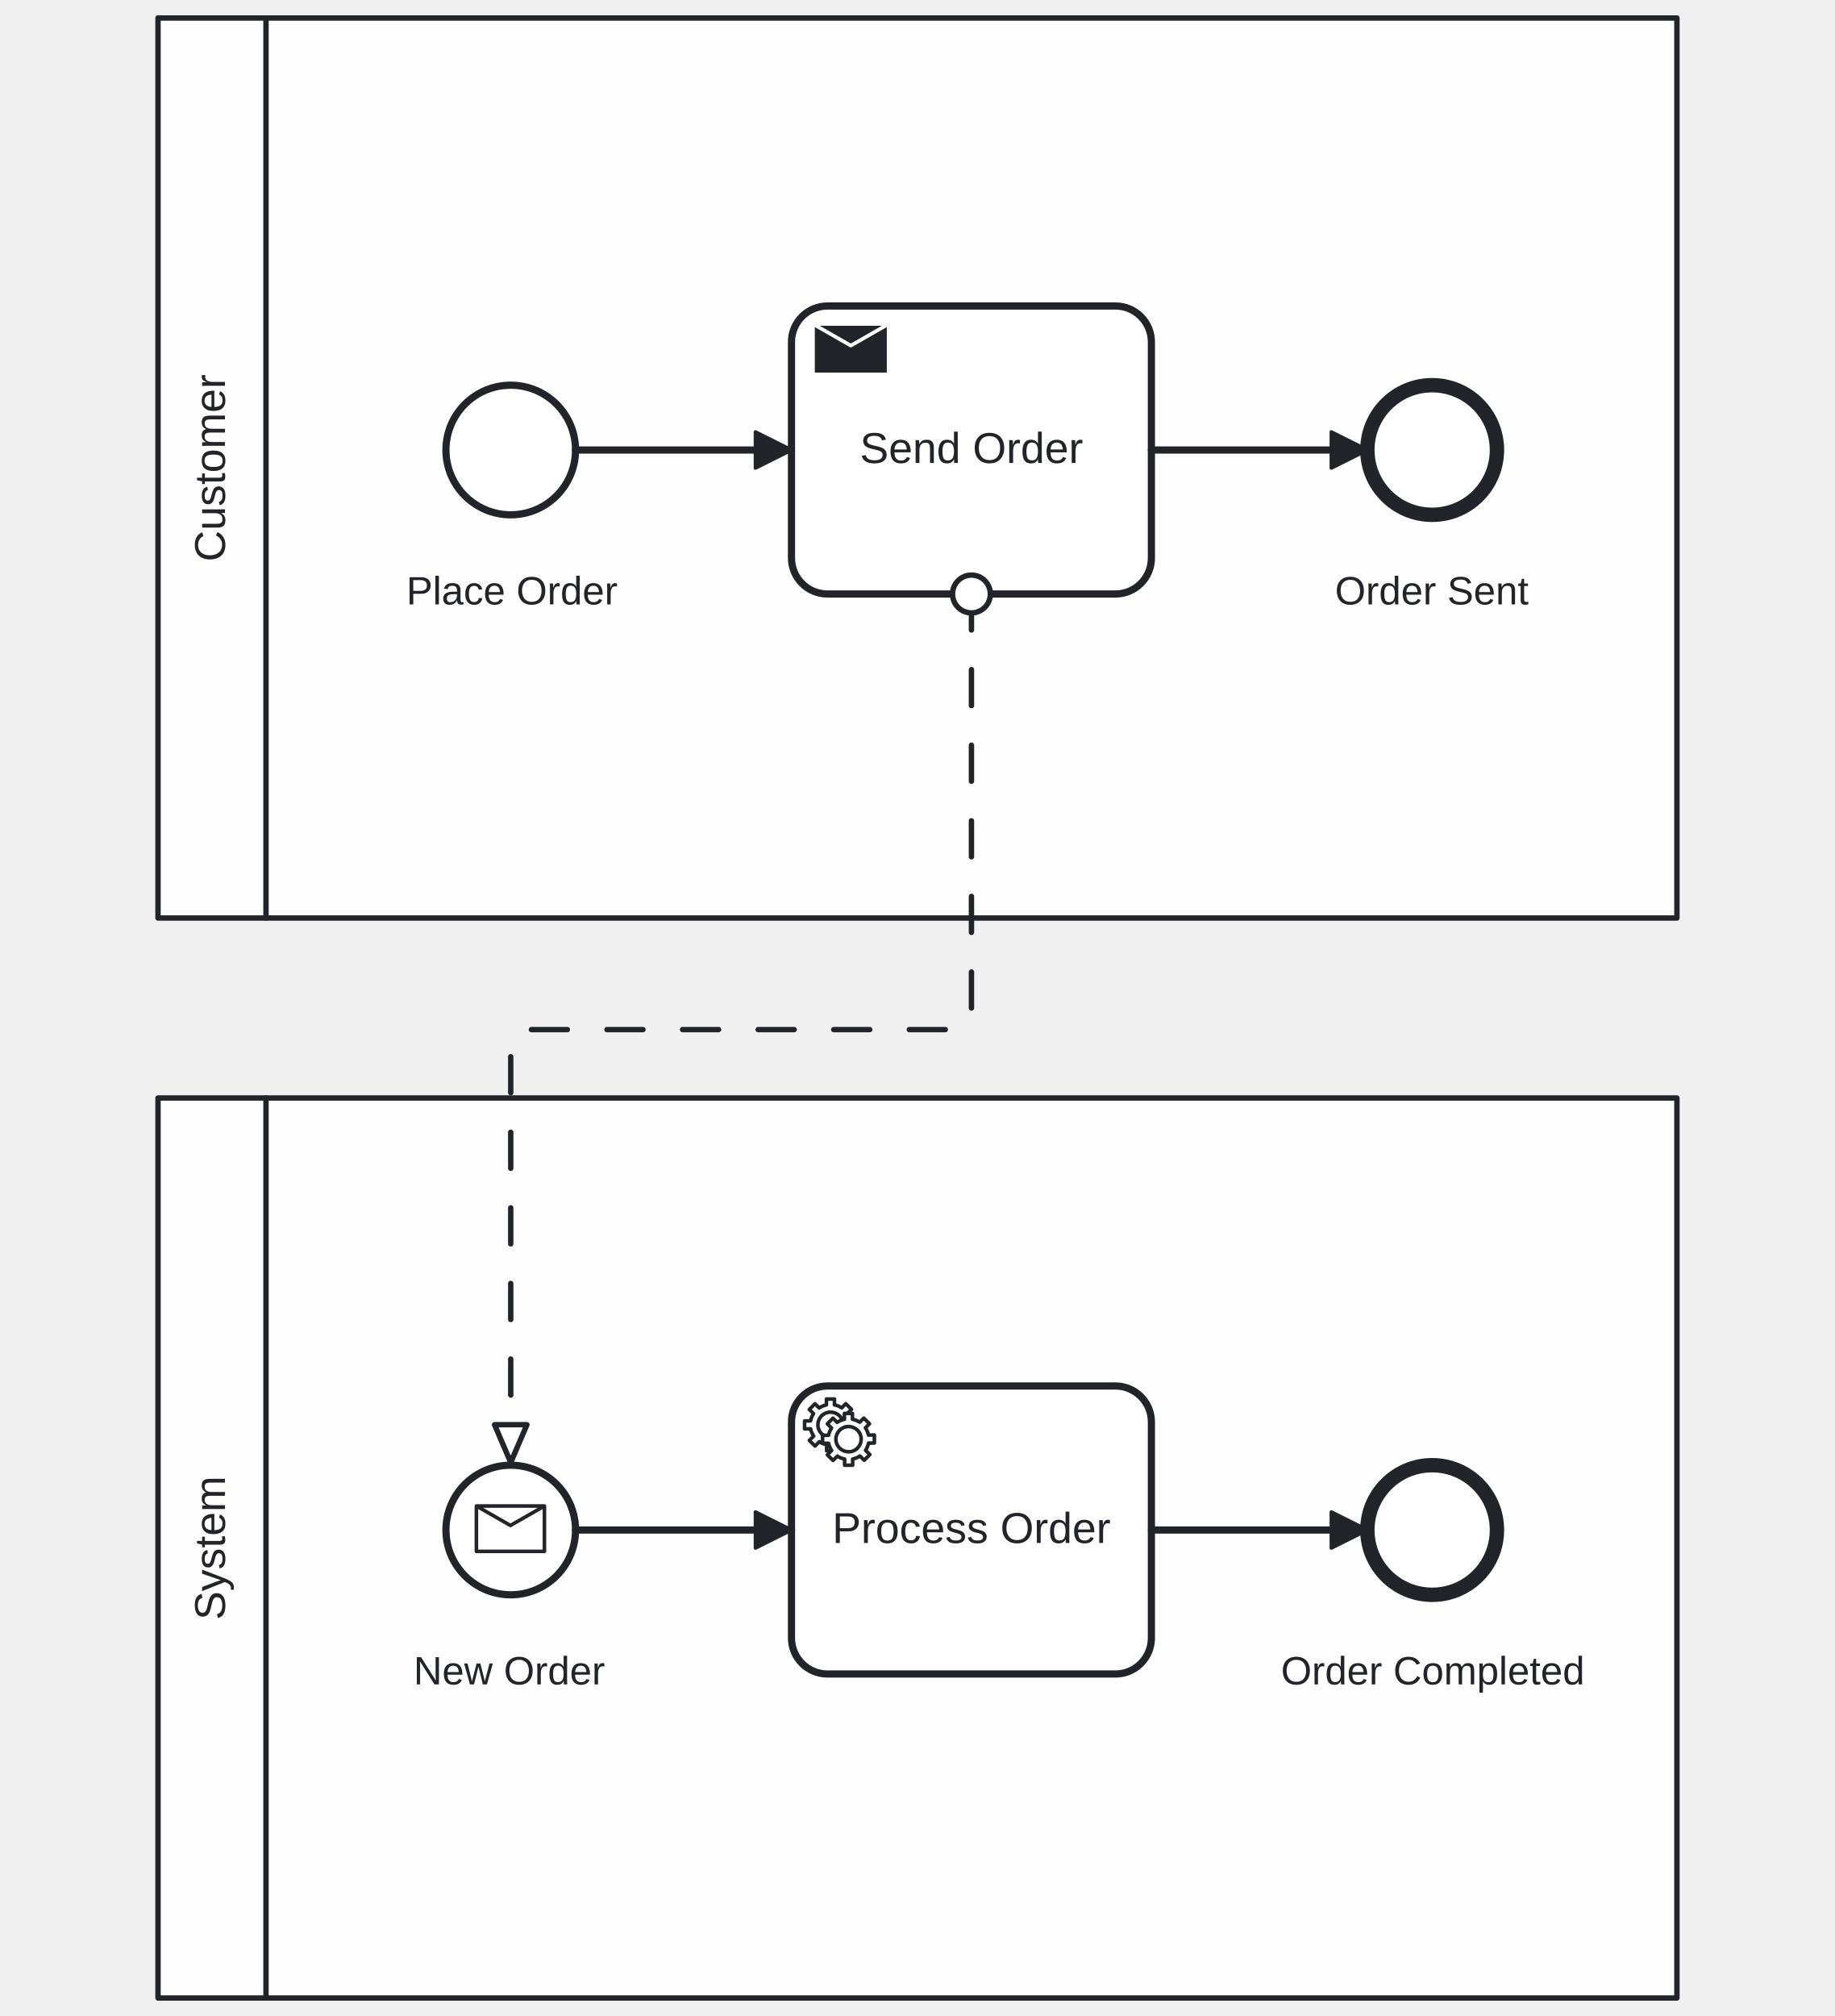
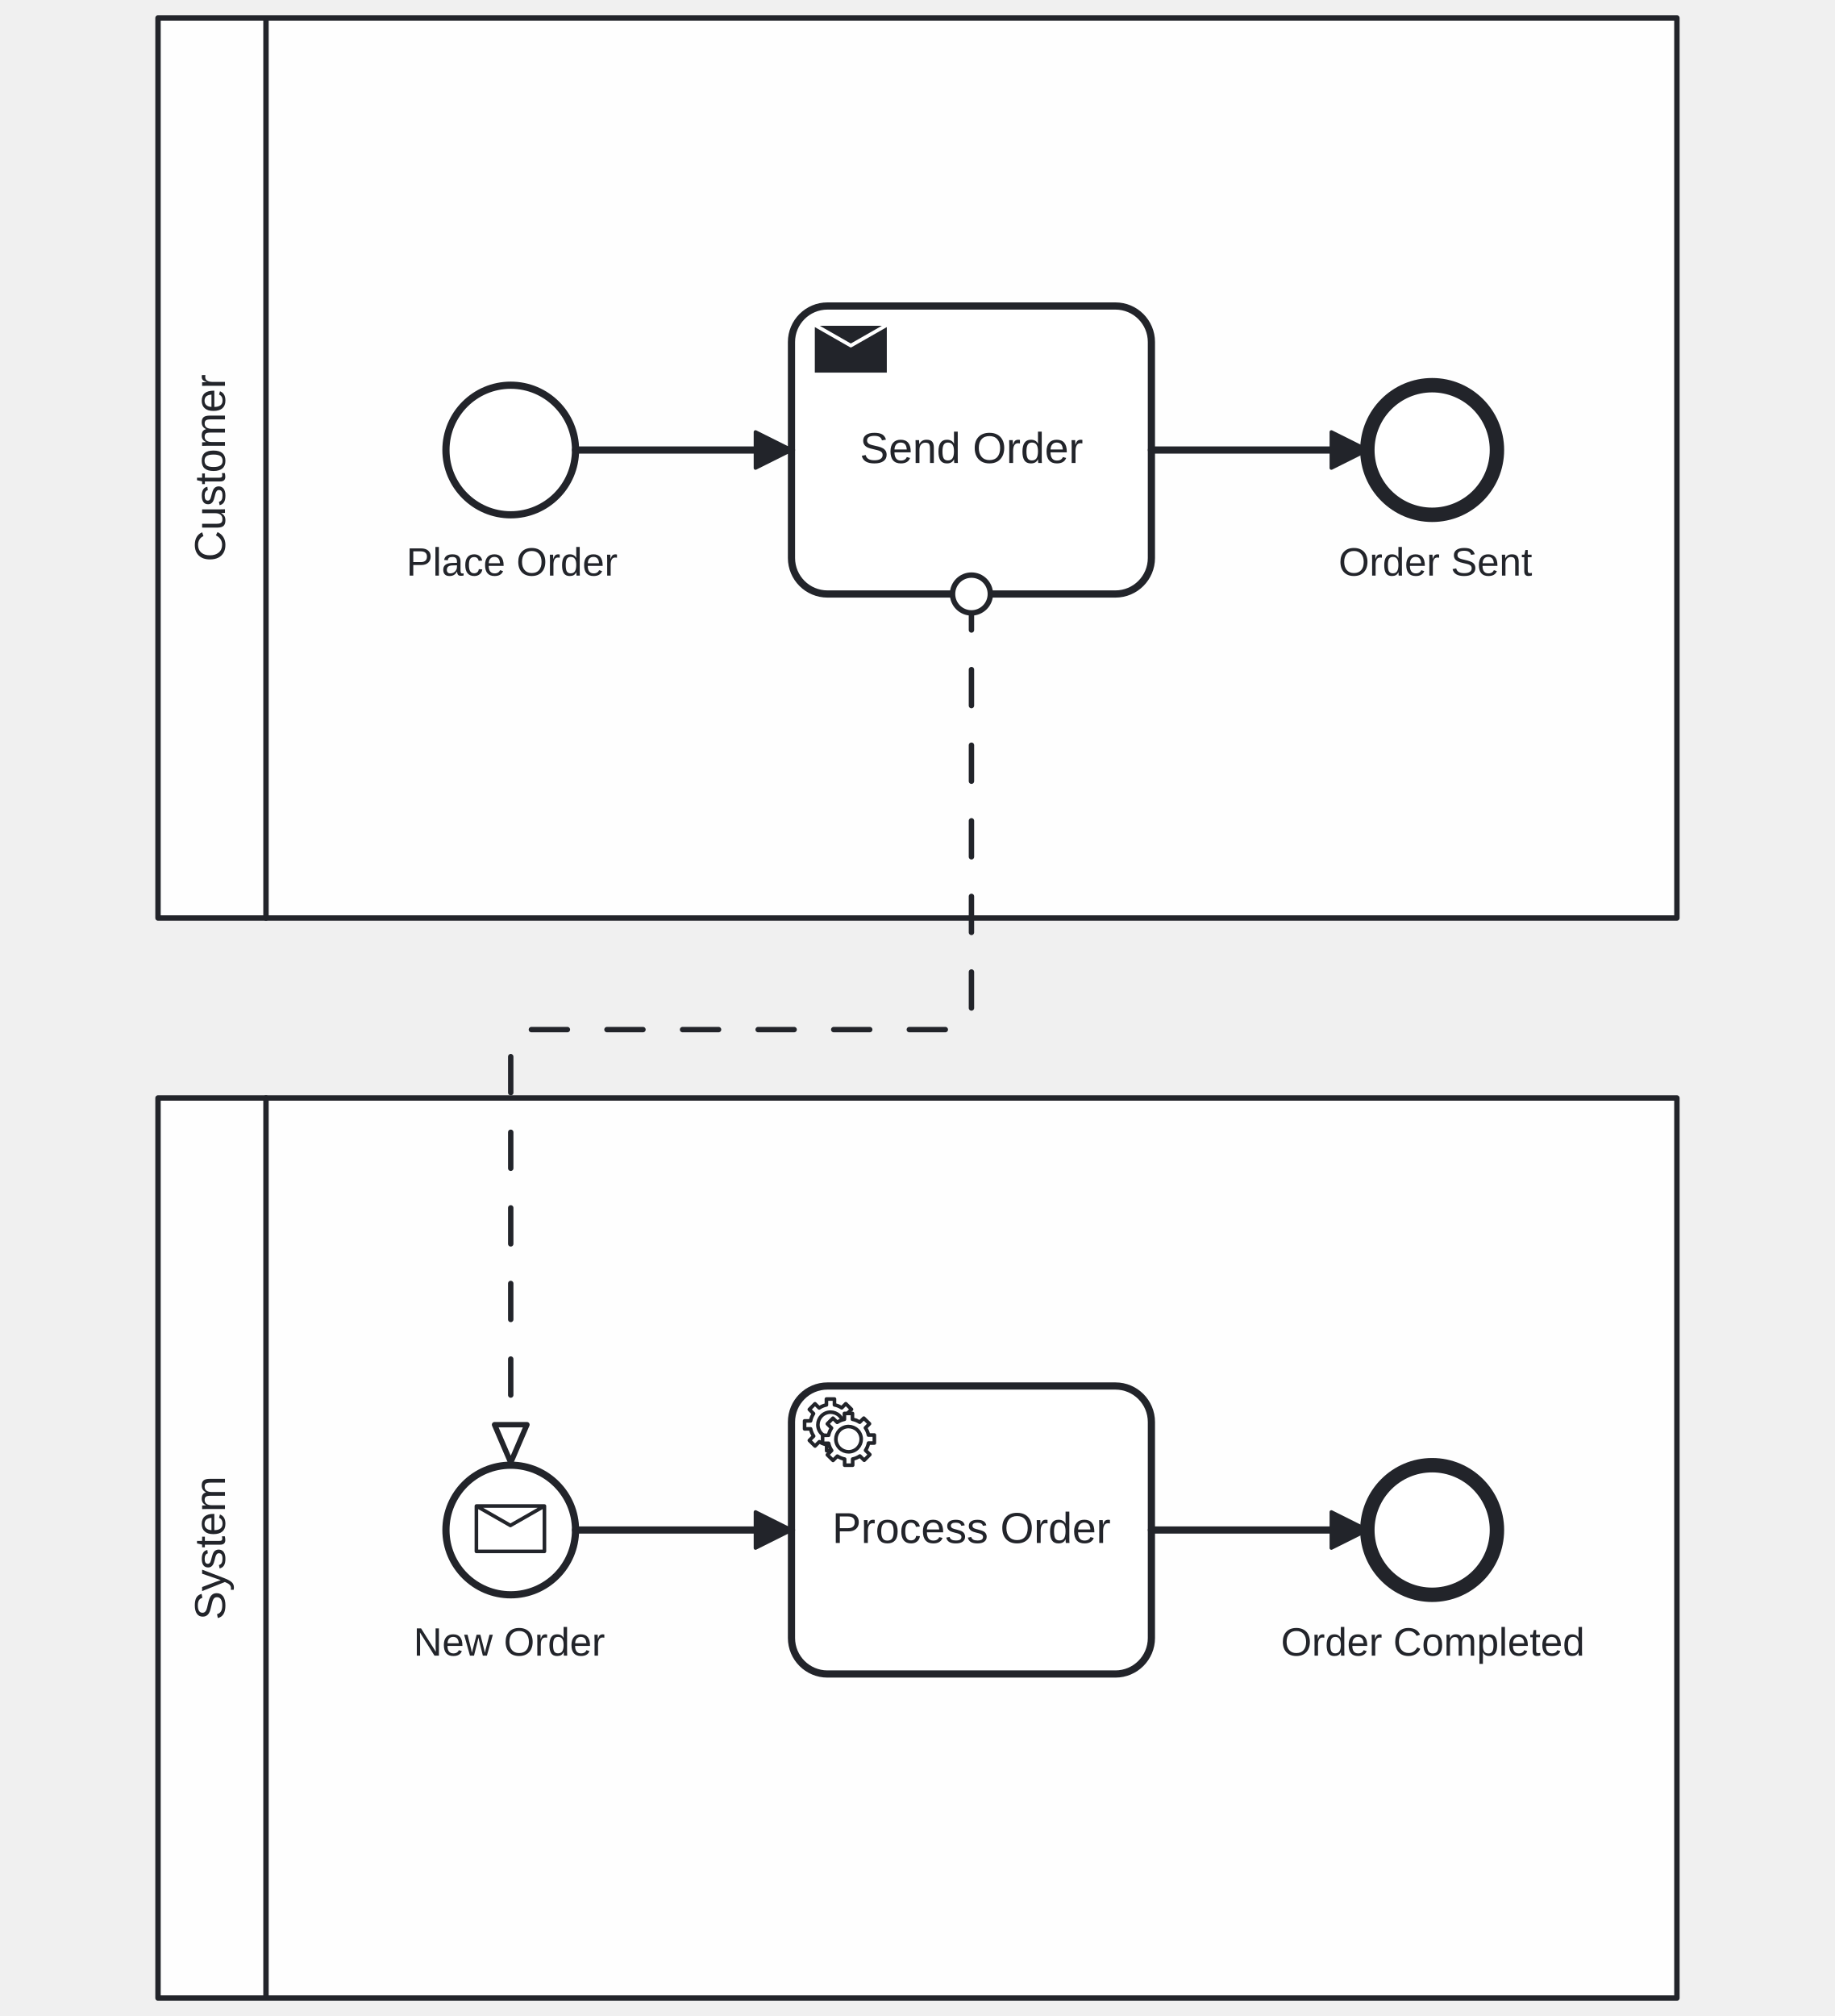
<svg xmlns="http://www.w3.org/2000/svg" width="589" height="647" viewBox="157 87 432 560" version="1.1">
  <g class="djs-group">
    <g class="djs-element djs-shape" data-element-id="Participant_0z8mn1y" style="display: block;" transform="translate(162, 92)">
      <g class="djs-visual">
        <rect x="0" y="0" width="422" height="250" rx="0" ry="0" style="stroke-linecap: round; stroke-linejoin: round; stroke: hsl(225, 10%, 15%); stroke-width: 1.5px; fill: white; fill-opacity: 0.95;" />
        <path style="fill: none; stroke-linecap: round; stroke-linejoin: round; stroke: hsl(225, 10%, 15%); stroke-width: 1.5px;" d="M30,0L30,250" />
        <text style="font-family: Arial, sans-serif; font-size: 12px; font-weight: normal; fill: hsl(225, 10%, 15%);" lineHeight="1.2" class="djs-label" transform="matrix(-1.8369701987210297e-16, -1, 1, -1.8369701987210297e-16, 0, 250)">
          <tspan x="98.996" y="18.6">Customer</tspan>
        </text>
      </g>
      <rect x="-5" y="-5" rx="4" width="432" height="260" style="fill: none;" class="djs-outline" />
      <rect style="fill: none; stroke-opacity: 0; stroke: white; stroke-width: 15px;" class="djs-hit djs-hit-no-move" x="0" y="0" width="422" height="250" />
      <rect style="fill: none; stroke-opacity: 0; stroke: white; stroke-width: 15px;" class="djs-hit djs-hit-click-stroke" x="0" y="0" width="422" height="250" />
      <rect style="fill: none; stroke-opacity: 0; stroke: white; stroke-width: 15px;" class="djs-hit djs-hit-all" x="0" y="0" width="30" height="250" />
    </g>
    <g class="djs-children">
      <g class="djs-group">
        <g class="djs-element djs-shape" data-element-id="Event_0tndxmk" style="display: block;" transform="translate(242, 194)">
          <g class="djs-visual">
            <circle cx="18" cy="18" r="18" style="stroke-linecap: round; stroke-linejoin: round; stroke: hsl(225, 10%, 15%); stroke-width: 2px; fill: white; fill-opacity: 0.95;" />
          </g>
          <rect style="fill: none; stroke-opacity: 0; stroke: white; stroke-width: 15px;" class="djs-hit djs-hit-all" x="0" y="0" width="36" height="36" />
          <circle cx="18" cy="18" r="23" style="fill: none;" class="djs-outline" />
        </g>
      </g>
      <g class="djs-group">
        <g class="djs-element djs-shape" data-element-id="Event_1ou3j4g" style="display: block;" transform="translate(498, 194)">
          <g class="djs-visual">
            <circle cx="18" cy="18" r="18" style="stroke-linecap: round; stroke-linejoin: round; stroke: hsl(225, 10%, 15%); stroke-width: 4px; fill: white; fill-opacity: 0.95;" />
          </g>
          <rect style="fill: none; stroke-opacity: 0; stroke: white; stroke-width: 15px;" class="djs-hit djs-hit-all" x="0" y="0" width="36" height="36" />
          <circle cx="18" cy="18" r="24" style="fill: none;" class="djs-outline" />
        </g>
      </g>
      <g class="djs-group">
        <g class="djs-element djs-shape" data-element-id="Activity_0ry0qlf" style="display: block;" transform="translate(338, 172)">
          <g class="djs-visual">
            <rect x="0" y="0" width="100" height="80" rx="10" ry="10" style="stroke-linecap: round; stroke-linejoin: round; stroke: hsl(225, 10%, 15%); stroke-width: 2px; fill: white; fill-opacity: 0.95;" />
            <text style="font-family: Arial, sans-serif; font-size: 12px; font-weight: normal; fill: hsl(225, 10%, 15%);" lineHeight="1.2" class="djs-label">
              <tspan x="18.986" y="43.6">Send Order</tspan>
            </text>
            <path style="fill: hsl(225, 10%, 15%); stroke-linecap: round; stroke-linejoin: round; stroke: white; stroke-width: 1px;" d="m 5.985,4.998 l 0,14 l 21,0 l 0,-14 z l 10.5,6 l 10.5,-6" />
          </g>
          <rect style="fill: none; stroke-opacity: 0; stroke: white; stroke-width: 15px;" class="djs-hit djs-hit-all" x="0" y="0" width="100" height="80" />
          <rect x="-5" y="-5" rx="14" width="110" height="90" style="fill: none;" class="djs-outline" />
        </g>
      </g>
      <g class="djs-group">
        <g class="djs-element djs-connection" data-element-id="Flow_1htsunl" style="display: block;">
          <g class="djs-visual">
            <defs>
              <marker id="marker-seq-0" viewBox="0 0 20 20" refX="11" refY="10" markerWidth="10" markerHeight="10" orient="auto">
                <path d="M 1 5 L 11 10 L 1 15 Z" style="stroke-linecap: round; stroke-linejoin: round; stroke: hsl(225, 10%, 15%); stroke-width: 1px; fill: hsl(225, 10%, 15%);" />
              </marker>
            </defs>
            <path style="fill: none; stroke-linecap: round; stroke-linejoin: round; stroke: hsl(225, 10%, 15%); stroke-width: 2px; marker-end: url(#marker-seq-0);" data-corner-radius="5" d="M278,212L338,212" />
          </g>
          <path d="M278,212L338,212" style="fill: none; stroke-opacity: 0; stroke: white; stroke-width: 15px;" class="djs-hit djs-hit-stroke" />
          <rect x="273" y="207" rx="4" width="70" height="10" style="fill: none;" class="djs-outline" />
        </g>
      </g>
      <g class="djs-group">
        <g class="djs-element djs-connection" data-element-id="Flow_0yr0lg5" style="display: block;">
          <g class="djs-visual">
            <defs>
              <marker id="marker-seq-1" viewBox="0 0 20 20" refX="11" refY="10" markerWidth="10" markerHeight="10" orient="auto">
                <path d="M 1 5 L 11 10 L 1 15 Z" style="stroke-linecap: round; stroke-linejoin: round; stroke: hsl(225, 10%, 15%); stroke-width: 1px; fill: hsl(225, 10%, 15%);" />
              </marker>
            </defs>
            <path style="fill: none; stroke-linecap: round; stroke-linejoin: round; stroke: hsl(225, 10%, 15%); stroke-width: 2px; marker-end: url(#marker-seq-1);" data-corner-radius="5" d="M438,212L498,212" />
          </g>
          <path d="M438,212L498,212" style="fill: none; stroke-opacity: 0; stroke: white; stroke-width: 15px;" class="djs-hit djs-hit-stroke" />
          <rect x="433" y="207" rx="4" width="70" height="10" style="fill: none;" class="djs-outline" />
        </g>
      </g>
    </g>
  </g>
  <g class="djs-group">
    <g class="djs-element djs-shape" data-element-id="Participant_063wr7t" style="display: block;" transform="translate(162, 392)">
      <g class="djs-visual">
        <rect x="0" y="0" width="422" height="250" rx="0" ry="0" style="stroke-linecap: round; stroke-linejoin: round; stroke: hsl(225, 10%, 15%); stroke-width: 1.5px; fill: white; fill-opacity: 0.95;" />
        <path style="fill: none; stroke-linecap: round; stroke-linejoin: round; stroke: hsl(225, 10%, 15%); stroke-width: 1.5px;" d="M30,0L30,250" />
        <text style="font-family: Arial, sans-serif; font-size: 12px; font-weight: normal; fill: hsl(225, 10%, 15%);" lineHeight="1.2" class="djs-label" transform="matrix(-1.8369701987210297e-16, -1, 1, -1.8369701987210297e-16, 0, 250)">
          <tspan x="104.996" y="18.6">System</tspan>
        </text>
      </g>
      <rect x="-5" y="-5" rx="4" width="432" height="260" style="fill: none;" class="djs-outline" />
      <rect style="fill: none; stroke-opacity: 0; stroke: white; stroke-width: 15px;" class="djs-hit djs-hit-no-move" x="0" y="0" width="422" height="250" />
      <rect style="fill: none; stroke-opacity: 0; stroke: white; stroke-width: 15px;" class="djs-hit djs-hit-click-stroke" x="0" y="0" width="422" height="250" />
      <rect style="fill: none; stroke-opacity: 0; stroke: white; stroke-width: 15px;" class="djs-hit djs-hit-all" x="0" y="0" width="30" height="250" />
    </g>
    <g class="djs-children">
      <g class="djs-group">
        <g class="djs-element djs-shape" data-element-id="Event_0f70ujx" style="display: block;" transform="translate(498, 494)">
          <g class="djs-visual">
            <circle cx="18" cy="18" r="18" style="stroke-linecap: round; stroke-linejoin: round; stroke: hsl(225, 10%, 15%); stroke-width: 4px; fill: white; fill-opacity: 0.95;" />
          </g>
          <rect style="fill: none; stroke-opacity: 0; stroke: white; stroke-width: 15px;" class="djs-hit djs-hit-all" x="0" y="0" width="36" height="36" />
          <circle cx="18" cy="18" r="24" style="fill: none;" class="djs-outline" />
        </g>
      </g>
      <g class="djs-group">
        <g class="djs-element djs-shape" data-element-id="Event_0156z5p" style="display: block;" transform="translate(242, 494)">
          <g class="djs-visual">
            <circle cx="18" cy="18" r="18" style="stroke-linecap: round; stroke-linejoin: round; stroke: hsl(225, 10%, 15%); stroke-width: 2px; fill: white; fill-opacity: 0.95;" />
            <path style="fill: white; stroke-linecap: round; stroke-linejoin: round; stroke: hsl(225, 10%, 15%); stroke-width: 1px;" d="m 8.46,11.34 l 0,12.6 l 18.9,0 l 0,-12.6 z l 9.45,5.4 l 9.45,-5.4" />
          </g>
          <rect style="fill: none; stroke-opacity: 0; stroke: white; stroke-width: 15px;" class="djs-hit djs-hit-all" x="0" y="0" width="36" height="36" />
          <circle cx="18" cy="18" r="23" style="fill: none;" class="djs-outline" />
        </g>
      </g>
      <g class="djs-group">
        <g class="djs-element djs-shape" data-element-id="Activity_1e3ihgs" style="display: block;" transform="translate(338, 472)">
          <g class="djs-visual">
            <rect x="0" y="0" width="100" height="80" rx="10" ry="10" style="stroke-linecap: round; stroke-linejoin: round; stroke: hsl(225, 10%, 15%); stroke-width: 2px; fill: white; fill-opacity: 0.95;" />
            <text style="font-family: Arial, sans-serif; font-size: 12px; font-weight: normal; fill: hsl(225, 10%, 15%);" lineHeight="1.2" class="djs-label">
              <tspan x="11.324" y="43.6">Process Order</tspan>
            </text>
            <circle cx="5" cy="5" r="5" style="stroke-linecap: round; stroke-linejoin: round; stroke: none; stroke-width: 2px; fill: white;" transform="translate(6, 6)" />
            <path style="fill: white; stroke-linecap: round; stroke-linejoin: round; stroke: hsl(225, 10%, 15%); stroke-width: 1px;" d="m 12,18 v -1.713 c 0.352,-0.07 0.704,-0.178 1.048,-0.321 0.344,-0.145 0.666,-0.321 0.966,-0.521 l 1.194,1.18 1.567,-1.577 -1.195,-1.18 c 0.403,-0.614 0.683,-1.299 0.825,-2.018 l 1.622,-0.01 v -2.22 l -1.637,0.01 c -0.073,-0.352 -0.178,-0.7 -0.324,-1.044 -0.145,-0.344 -0.321,-0.664 -0.523,-0.962 l 1.131,-1.136 -1.583,-1.563 -1.13,1.136 c -0.614,-0.401 -1.303,-0.681 -2.023,-0.822 l 0.009,-1.619 h -2.241 l 0.004,1.631 c -0.354,0.074 -0.705,0.18 -1.05,0.324 -0.344,0.144 -0.665,0.321 -0.964,0.52 l -1.17,-1.158 -1.567,1.579 1.168,1.157 c -0.403,0.613 -0.683,1.298 -0.825,2.017 l -1.659,0.003 v 2.222 l 1.672,-0.006 c 0.073,0.351 0.18,0.702 0.324,1.045 0.145,0.344 0.321,0.664 0.523,0.961 l -1.199,1.197 1.584,1.56 1.196,-1.193 c 0.614,0.403 1.303,0.682 2.023,0.823 l 7.19e-4,1.699 h 2.227 z m 0.221,-3.996 c -1.789,0.75 -3.858,-0.093 -4.61,-1.874 -0.752,-1.783 0.091,-3.846 1.88,-4.596 1.788,-0.749 3.857,0.093 4.609,1.874 0.752,1.782 -0.091,3.846 -1.88,4.596 z" />
            <circle cx="5" cy="5" r="5" style="stroke-linecap: round; stroke-linejoin: round; stroke: none; stroke-width: 2px; fill: white;" transform="translate(11, 10)" />
            <path style="fill: white; stroke-linecap: round; stroke-linejoin: round; stroke: hsl(225, 10%, 15%); stroke-width: 1px;" d="m 17,22 v -1.713 c 0.352,-0.07 0.704,-0.178 1.048,-0.321 0.344,-0.145 0.666,-0.321 0.966,-0.521 l 1.194,1.18 1.567,-1.577 -1.195,-1.18 c 0.403,-0.614 0.683,-1.299 0.825,-2.018 l 1.622,-0.01 v -2.22 l -1.637,0.01 c -0.073,-0.352 -0.178,-0.7 -0.324,-1.044 -0.145,-0.344 -0.321,-0.664 -0.523,-0.962 l 1.131,-1.136 -1.583,-1.563 -1.13,1.136 c -0.614,-0.401 -1.303,-0.681 -2.023,-0.822 l 0.009,-1.619 h -2.241 l 0.004,1.631 c -0.354,0.074 -0.705,0.18 -1.05,0.324 -0.344,0.144 -0.665,0.321 -0.964,0.52 l -1.17,-1.158 -1.567,1.579 1.168,1.157 c -0.403,0.613 -0.683,1.298 -0.825,2.017 l -1.659,0.003 v 2.222 l 1.672,-0.006 c 0.073,0.351 0.18,0.702 0.324,1.045 0.145,0.344 0.321,0.664 0.523,0.961 l -1.199,1.197 1.584,1.56 1.196,-1.193 c 0.614,0.403 1.303,0.682 2.023,0.823 l 7.19e-4,1.699 h 2.227 z m 0.221,-3.996 c -1.789,0.75 -3.858,-0.093 -4.61,-1.874 -0.752,-1.783 0.091,-3.846 1.88,-4.596 1.788,-0.749 3.857,0.093 4.609,1.874 0.752,1.782 -0.091,3.846 -1.88,4.596 z" />
          </g>
          <rect style="fill: none; stroke-opacity: 0; stroke: white; stroke-width: 15px;" class="djs-hit djs-hit-all" x="0" y="0" width="100" height="80" />
          <rect x="-5" y="-5" rx="14" width="110" height="90" style="fill: none;" class="djs-outline" />
        </g>
      </g>
      <g class="djs-group">
        <g class="djs-element djs-connection" data-element-id="Flow_00wj4ud" style="display: block;">
          <g class="djs-visual">
            <defs>
              <marker id="marker-seq-2" viewBox="0 0 20 20" refX="11" refY="10" markerWidth="10" markerHeight="10" orient="auto">
                <path d="M 1 5 L 11 10 L 1 15 Z" style="stroke-linecap: round; stroke-linejoin: round; stroke: hsl(225, 10%, 15%); stroke-width: 1px; fill: hsl(225, 10%, 15%);" />
              </marker>
            </defs>
            <path style="fill: none; stroke-linecap: round; stroke-linejoin: round; stroke: hsl(225, 10%, 15%); stroke-width: 2px; marker-end: url(#marker-seq-2);" data-corner-radius="5" d="M438,512L498,512" />
          </g>
          <path d="M438,512L498,512" style="fill: none; stroke-opacity: 0; stroke: white; stroke-width: 15px;" class="djs-hit djs-hit-stroke" />
          <rect x="433" y="507" rx="4" width="70" height="10" style="fill: none;" class="djs-outline" />
        </g>
      </g>
      <g class="djs-group">
        <g class="djs-element djs-connection" data-element-id="Flow_0n5lx63" style="display: block;">
          <g class="djs-visual">
            <defs>
              <marker id="marker-seq-3" viewBox="0 0 20 20" refX="11" refY="10" markerWidth="10" markerHeight="10" orient="auto">
                <path d="M 1 5 L 11 10 L 1 15 Z" style="stroke-linecap: round; stroke-linejoin: round; stroke: hsl(225, 10%, 15%); stroke-width: 1px; fill: hsl(225, 10%, 15%);" />
              </marker>
            </defs>
            <path style="fill: none; stroke-linecap: round; stroke-linejoin: round; stroke: hsl(225, 10%, 15%); stroke-width: 2px; marker-end: url(#marker-seq-3);" data-corner-radius="5" d="M278,512L338,512" />
          </g>
          <path d="M278,512L338,512" style="fill: none; stroke-opacity: 0; stroke: white; stroke-width: 15px;" class="djs-hit djs-hit-stroke" />
          <rect x="273" y="507" rx="4" width="70" height="10" style="fill: none;" class="djs-outline" />
        </g>
      </g>
    </g>
  </g>
  <g class="djs-group">
    <g class="djs-element djs-connection" data-element-id="Flow_088h286" style="display: block;">
      <g class="djs-visual">
        <defs>
          <marker id="marker-seq-4" viewBox="0 0 20 20" refX="8.5" refY="5" markerWidth="20" markerHeight="20" orient="auto">
            <path d="m 1 5 l 0 -3 l 7 3 l -7 3 z" style="stroke-linecap: round; stroke-linejoin: round; stroke: hsl(225, 10%, 15%); stroke-width: 1px; fill: white; stroke-dasharray: 10000,1;" />
          </marker>
          <marker id="marker-seq-5" viewBox="0 0 20 20" refX="6" refY="6" markerWidth="20" markerHeight="20" orient="auto">
            <circle cx="6" cy="6" r="3.5" style="stroke-linecap: round; stroke-linejoin: round; stroke: hsl(225, 10%, 15%); stroke-width: 1px; fill: white; stroke-dasharray: 10000,1;" />
          </marker>
        </defs>
        <path style="fill: none; stroke-linecap: round; stroke-linejoin: round; stroke: hsl(225, 10%, 15%); stroke-width: 1.5px; marker-end: url(#marker-seq-4); marker-start: url(#marker-seq-5); stroke-dasharray: 10, 11;" data-corner-radius="5" d="M388,252L388,368C388,370.5,385.5,373,383,373L265,373C262.5,373,260,375.5,260,378L260,494" />
      </g>
      <path d="M388,252L388,373L260,373L260,494" style="fill: none; stroke-opacity: 0; stroke: white; stroke-width: 15px;" class="djs-hit djs-hit-stroke" />
      <rect x="255" y="247" rx="4" width="138" height="252" style="fill: none;" class="djs-outline" />
    </g>
  </g>
  <g class="djs-group">
-     <g class="djs-element djs-shape" data-element-id="Event_0tndxmk_label" style="display: block;" transform="translate(231, 245)">
+     <g class="djs-element djs-shape" data-element-id="Event_0tndxmk_label" style="display: block;" transform="translate(231, 237)">
      <g class="djs-visual">
        <text style="font-family: Arial, sans-serif; font-size: 11px; font-weight: normal; fill: hsl(225, 10%, 15%);" lineHeight="1.2" class="djs-label">
          <tspan x="0" y="9.9">Place Order</tspan>
        </text>
      </g>
      <rect style="fill: none; stroke-opacity: 0; stroke: white; stroke-width: 15px;" class="djs-hit djs-hit-all" x="0" y="0" width="59" height="14" />
      <rect x="-5" y="-5" rx="4" width="69" height="24" style="fill: none;" class="djs-outline" />
    </g>
  </g>
  <g class="djs-group">
-     <g class="djs-element djs-shape" data-element-id="Event_1ou3j4g_label" style="display: block;" transform="translate(489, 245)">
+     <g class="djs-element djs-shape" data-element-id="Event_1ou3j4g_label" style="display: block;" transform="translate(490, 237)">
      <g class="djs-visual">
        <text style="font-family: Arial, sans-serif; font-size: 11px; font-weight: normal; fill: hsl(225, 10%, 15%);" lineHeight="1.2" class="djs-label">
          <tspan x="0" y="9.9">Order Sent</tspan>
        </text>
      </g>
      <rect style="fill: none; stroke-opacity: 0; stroke: white; stroke-width: 15px;" class="djs-hit djs-hit-all" x="0" y="0" width="54" height="14" />
      <rect x="-5" y="-5" rx="4" width="64" height="24" style="fill: none;" class="djs-outline" />
    </g>
  </g>
  <g class="djs-group">
-     <g class="djs-element djs-shape" data-element-id="Event_0f70ujx_label" style="display: block;" transform="translate(474, 545)">
+     <g class="djs-element djs-shape" data-element-id="Event_0f70ujx_label" style="display: block;" transform="translate(474, 537)">
      <g class="djs-visual">
        <text style="font-family: Arial, sans-serif; font-size: 11px; font-weight: normal; fill: hsl(225, 10%, 15%);" lineHeight="1.2" class="djs-label">
          <tspan x="0" y="9.9">Order Completed</tspan>
        </text>
      </g>
      <rect style="fill: none; stroke-opacity: 0; stroke: white; stroke-width: 15px;" class="djs-hit djs-hit-all" x="0" y="0" width="85" height="14" />
      <rect x="-5" y="-5" rx="4" width="95" height="24" style="fill: none;" class="djs-outline" />
    </g>
  </g>
  <g class="djs-group">
-     <g class="djs-element djs-shape" data-element-id="Event_0156z5p_label" style="display: block;" transform="translate(233, 545)">
+     <g class="djs-element djs-shape" data-element-id="Event_0156z5p_label" style="display: block;" transform="translate(233, 537)">
      <g class="djs-visual">
        <text style="font-family: Arial, sans-serif; font-size: 11px; font-weight: normal; fill: hsl(225, 10%, 15%);" lineHeight="1.2" class="djs-label">
          <tspan x="0" y="9.9">New Order</tspan>
        </text>
      </g>
      <rect style="fill: none; stroke-opacity: 0; stroke: white; stroke-width: 15px;" class="djs-hit djs-hit-all" x="0" y="0" width="54" height="14" />
      <rect x="-5" y="-5" rx="4" width="64" height="24" style="fill: none;" class="djs-outline" />
    </g>
  </g>
</svg>
